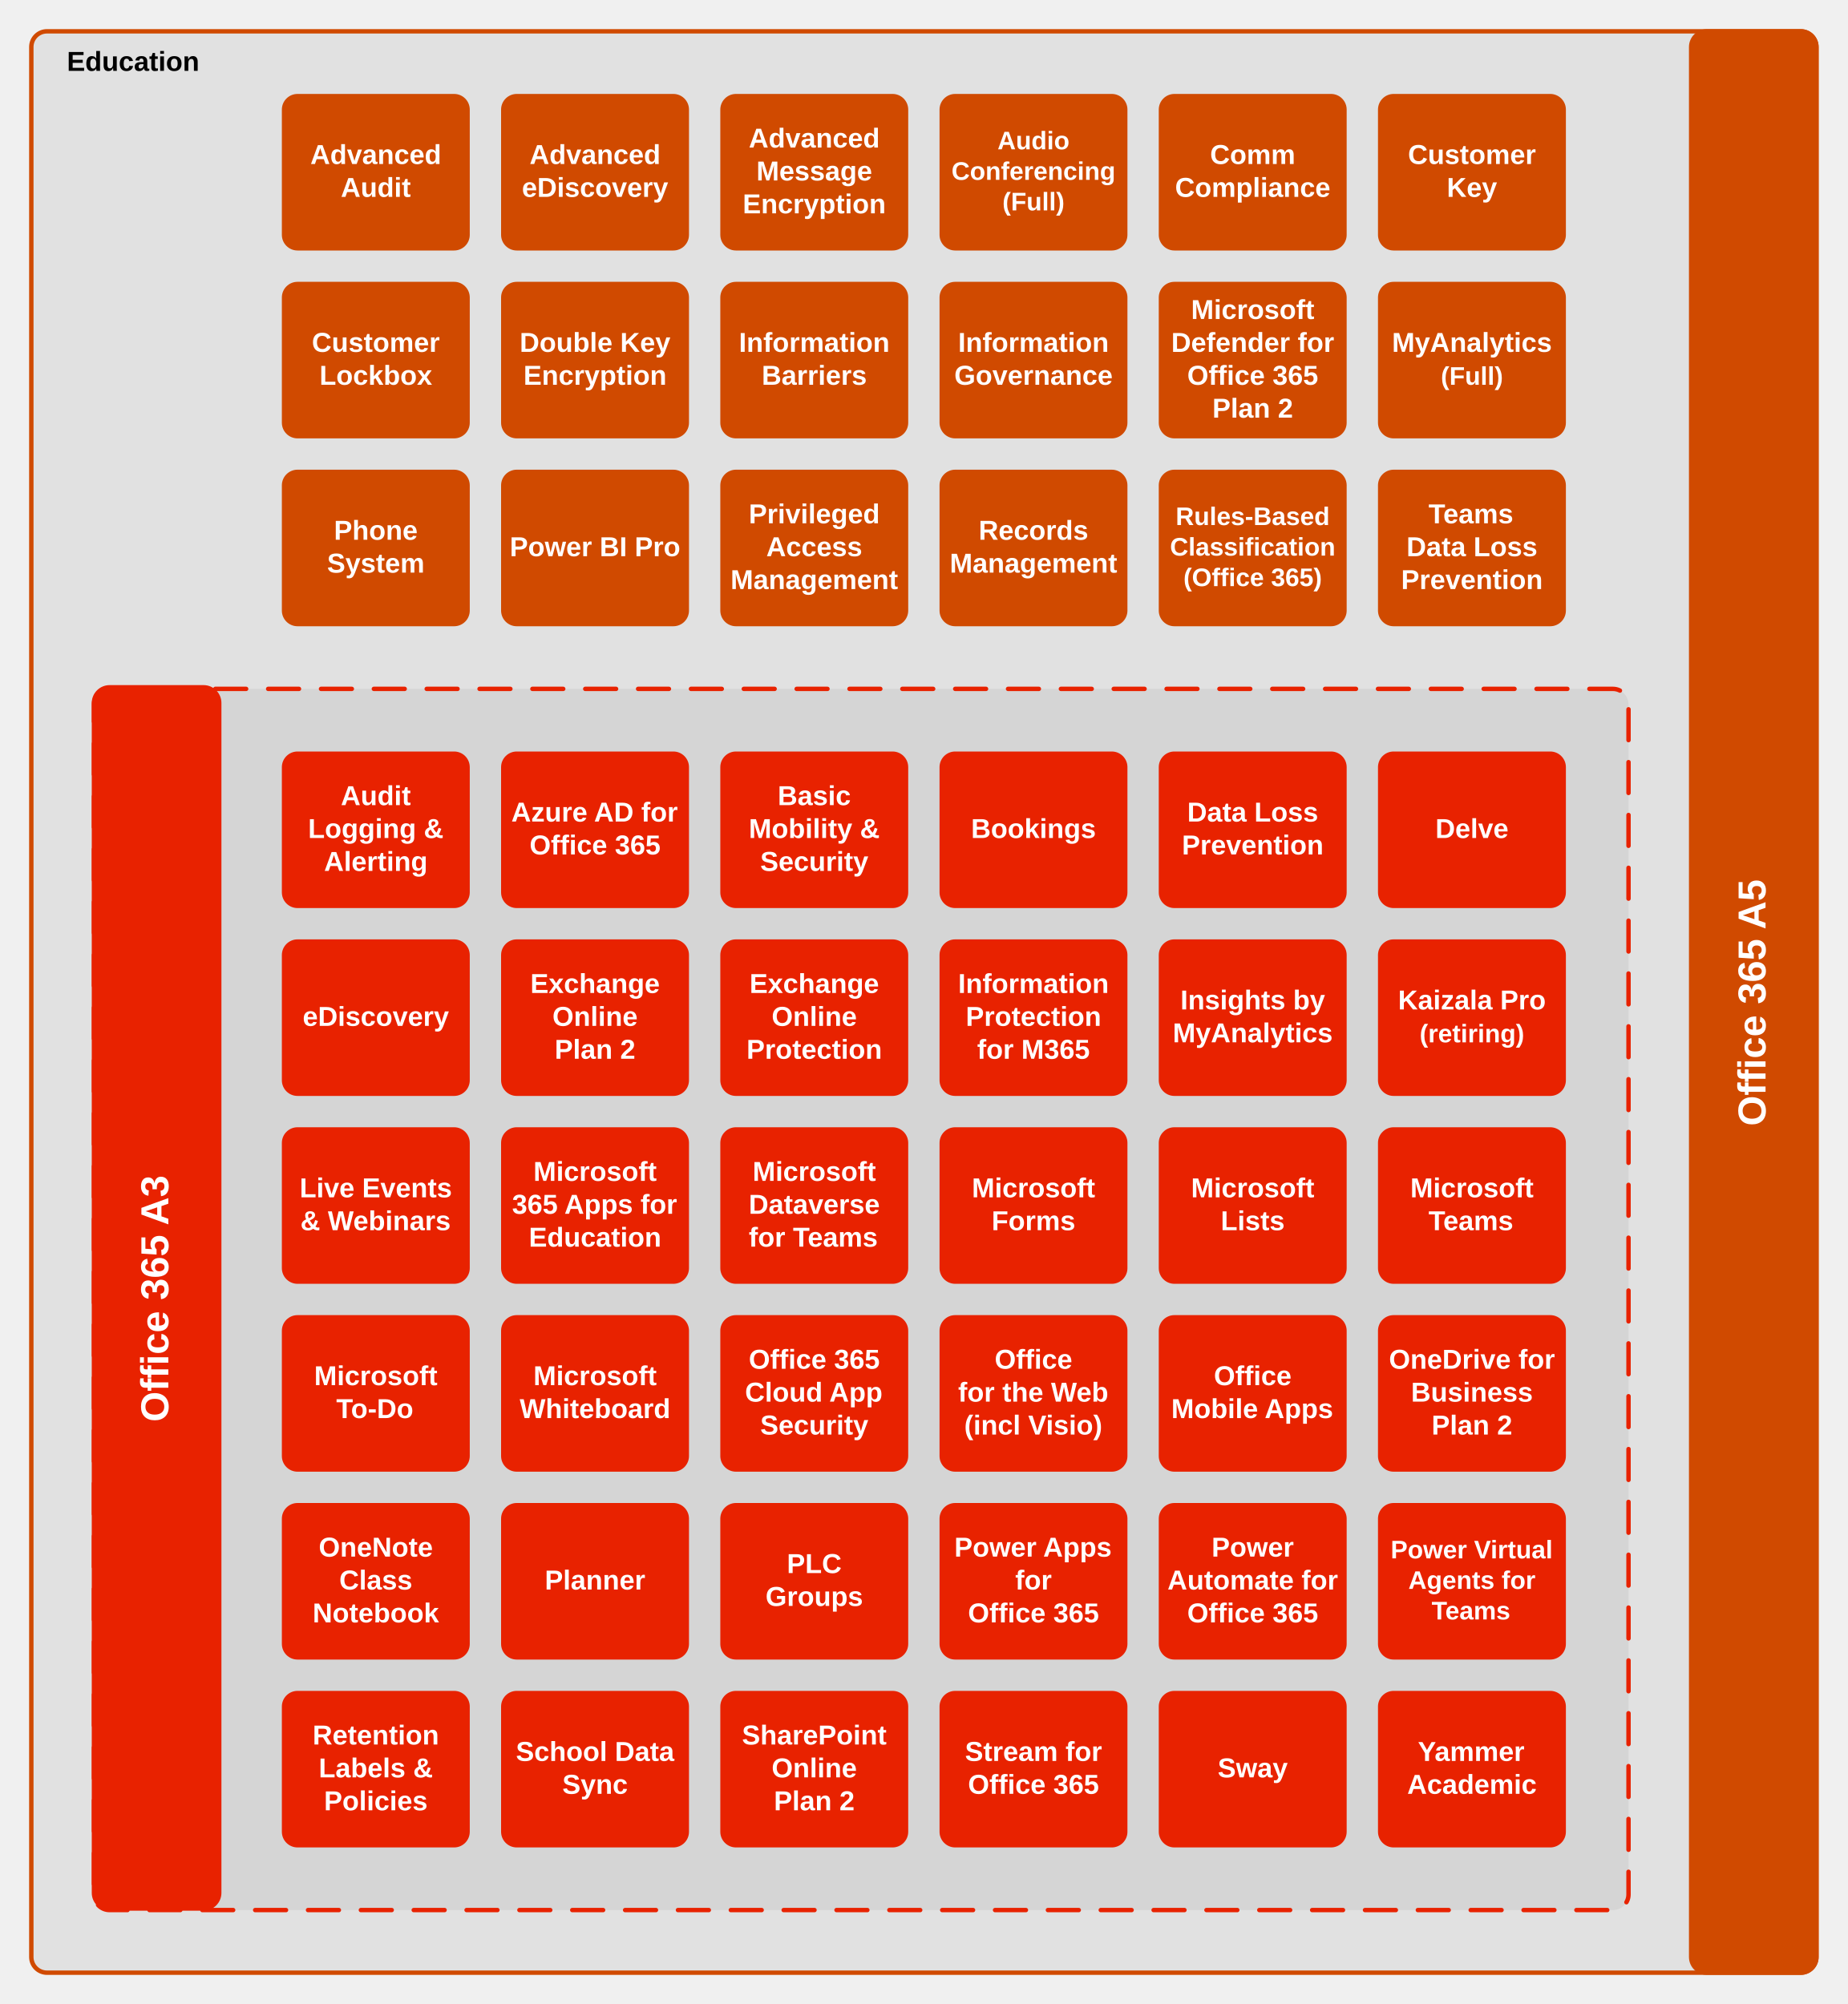
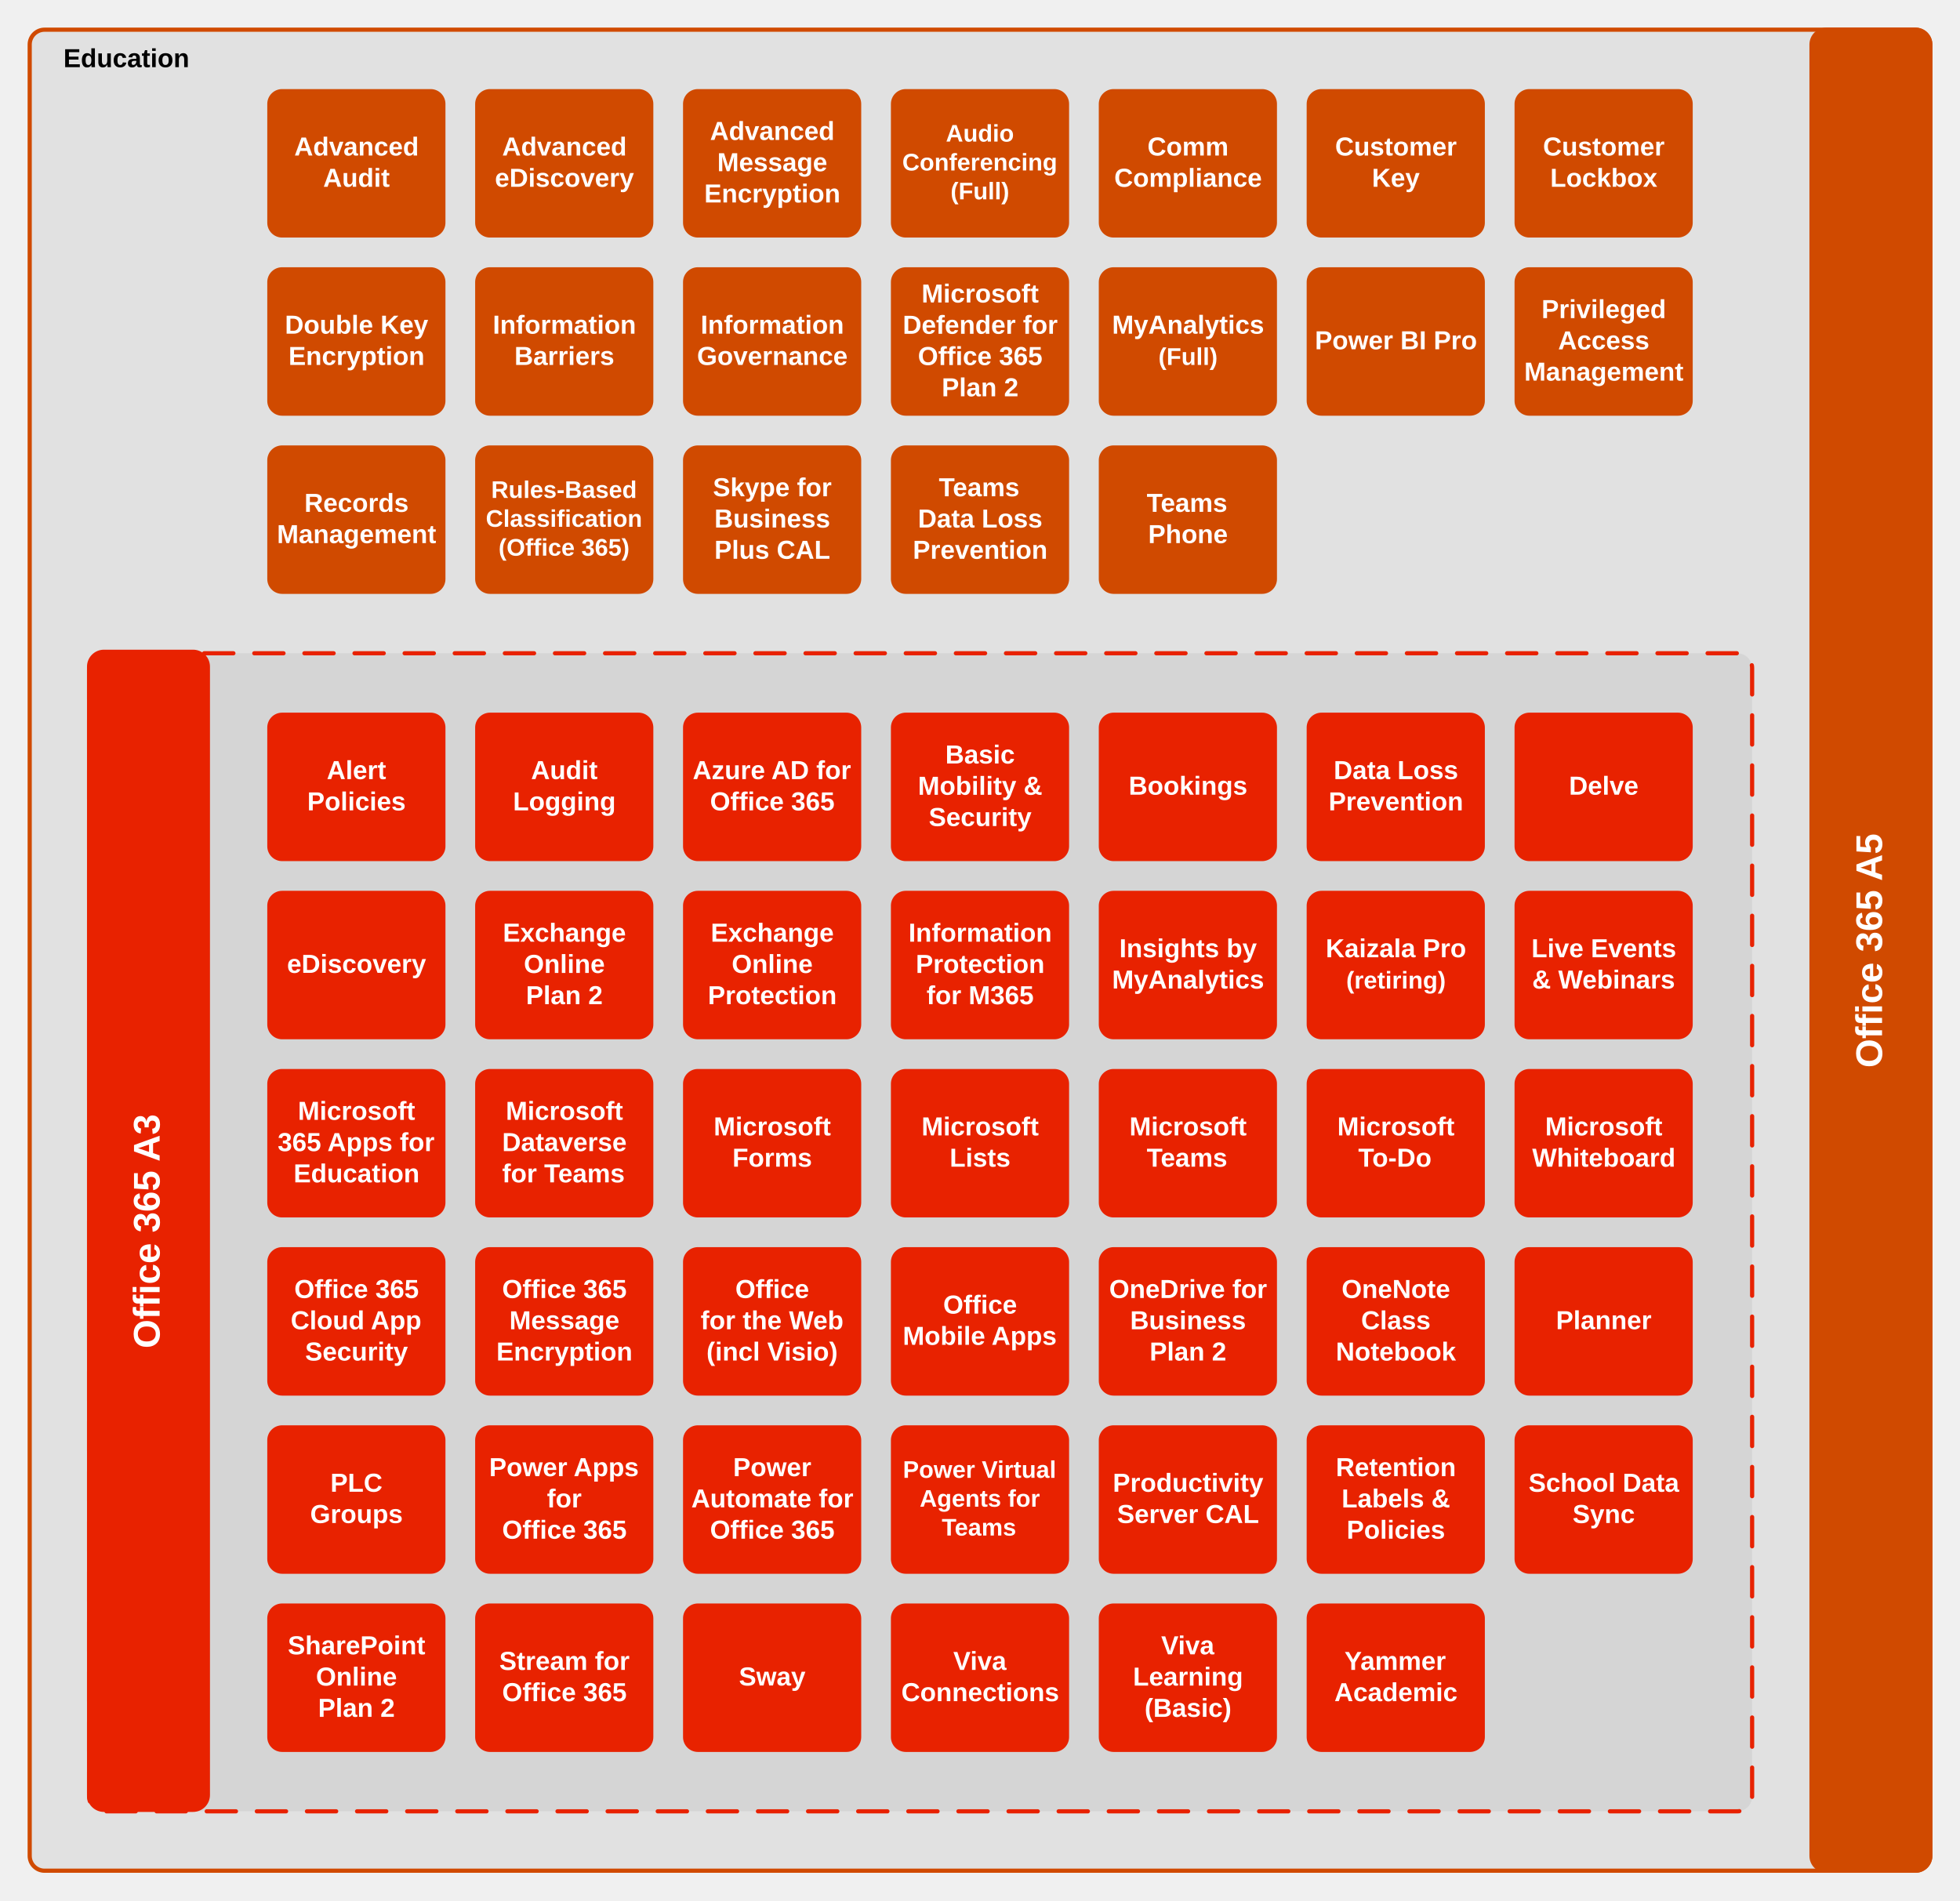
- <svg xmlns="http://www.w3.org/2000/svg" width="944" height="1024" viewBox="0 0 944 1024" class="a">
+ <svg xmlns="http://www.w3.org/2000/svg" width="1056" height="1024" viewBox="0 0 1056 1024" class="a">
  <style>
.b {fill:#a5a5a5;fill-opacity:0.2;stroke:#d04a00;stroke-linecap:round;stroke-linejoin:round;stroke-width:2.25}
.c {fill:#a5a5a5;fill-opacity:0.2;stroke:#e82200;stroke-dasharray:15.75,11.25;stroke-linecap:round;stroke-linejoin:round;stroke-width:2.25}
.d {fill:#d04a00;stroke:#d04a00;stroke-linecap:round;stroke-linejoin:round;stroke-width:2.25}
- .e {fill:#ffffff;font-family:Arial;font-size:1.667em;font-weight:bold}
+ .e {fill:#ffffff;font-family:Arial;font-size:1.67em;font-weight:bold}
.f {fill:#e82200;stroke:#e82200;stroke-linecap:round;stroke-linejoin:round;stroke-width:2.25}
.g {fill:#d04a00;stroke:none;stroke-linecap:round;stroke-linejoin:round;stroke-width:0.24}
- .h {fill:#ffffff;font-family:Arial;font-size:1.167em;font-weight:bold}
+ .h {fill:#ffffff;font-family:Arial;font-size:1.17em;font-weight:bold}
.i {font-size:1em}
- .j {fill:#ffffff;font-family:Arial;font-size:1.083em;font-weight:bold}
- .k {font-size:0.929em}
+ .j {fill:#ffffff;font-family:Arial;font-size:1.08em;font-weight:bold}
+ .k {font-size:0.93em}
.l {fill:#e82200;stroke:none;stroke-linecap:round;stroke-linejoin:round;stroke-width:2.25}
.m {fill:none;stroke:none;stroke-linecap:round;stroke-linejoin:round;stroke-width:1}
- .n {fill:#000000;font-family:Arial;font-size:1.167em;font-weight:bold}
+ .n {fill:#000000;font-family:Arial;font-size:1.17em;font-weight:bold}
.o {fill:#e82200;stroke:none;stroke-linecap:round;stroke-linejoin:round;stroke-width:1}
+ .p {fill:#d04a00;stroke:none;stroke-linecap:round;stroke-linejoin:round;stroke-width:1}
.a {fill:none;fill-rule:evenodd;font-size:12px;overflow:visible;stroke-linecap:square;stroke-miterlimit:3}
</style>
-   <rect x="16" y="16" width="912" height="992" rx="8" ry="8" class="b" />
-   <rect x="48" y="352" width="784" height="624" rx="8" ry="8" class="c" />
-   <a target="_blank" href="https://docs.microsoft.com/office365/enterprise/" transform="translate(-96,1008) rotate(-90)">
+   <rect x="16" y="16" width="1024" height="992" rx="8" ry="8" class="b" />
+   <rect x="48" y="352" width="896" height="624" rx="8" ry="8" class="c" />
+   <a target="_blank" href="https://docs.microsoft.com/office365/enterprise/" transform="translate(16,1008) rotate(-90)">
    <rect y="960" width="992" height="64" rx="8" ry="8" class="d" />
    <text x="432.64" y="998" class="e">Office 365 A5</text>
  </a>
  <a target="_blank" href="https://docs.microsoft.com/office365/enterprise/" transform="translate(-912,975.2) rotate(-90)">
    <rect y="960" width="624" height="64" rx="8" ry="8" class="f" />
    <text x="248.64" y="998" class="e">Office 365 A3</text>
  </a>
  <a target="_blank" href="https://docs.microsoft.com/MicrosoftTeams/what-is-phone-system-in-office-365">
-     <rect x="144" y="240" width="96" height="80" rx="8" ry="8" class="g" />
-     <text x="170.61" y="275.8" class="h">Phone <tspan x="167.1" dy="1.2em" class="i">System</tspan>
+     <rect x="592" y="240" width="96" height="80" rx="8" ry="8" class="g" />
+     <text x="617.82" y="275.8" class="h">Teams <tspan x="618.61" dy="1.2em" class="i">Phone</tspan>
    </text>
  </a>
  <a target="_blank" href="https://docs.microsoft.com/microsoftteams/audio-conferencing-in-office-365">
    <rect x="480" y="48" width="96" height="80" rx="8" ry="8" class="g" />
    <text x="509.59" y="76.3" class="j">Audio <tspan x="486.11" dy="1.2em" class="i">Conferencing </tspan>
      <tspan x="512.12" dy="1.2em" class="i">(Full)</tspan>
    </text>
  </a>
  <a target="_blank" href="https://docs.microsoft.com/power-bi/service-get-started">
-     <rect x="256" y="240" width="96" height="80" rx="8" ry="8" class="g" />
-     <text x="260.43" y="284.2" class="h">Power BI Pro</text>
+     <rect x="704" y="144" width="96" height="80" rx="8" ry="8" class="g" />
+     <text x="708.43" y="188.2" class="h">Power BI Pro</text>
  </a>
  <a target="_blank" href="https://support.office.com/article/36f9cdd1-e64c-421b-a7e4-4a54d16440a2">
-     <rect x="144" y="144" width="96" height="80" rx="8" ry="8" class="g" />
-     <text x="159.33" y="179.8" class="h">Customer <tspan x="163.22" dy="1.2em" class="i">Lockbox</tspan>
+     <rect x="816" y="48" width="96" height="80" rx="8" ry="8" class="g" />
+     <text x="831.33" y="83.8" class="h">Customer <tspan x="835.22" dy="1.2em" class="i">Lockbox</tspan>
    </text>
  </a>
  <a target="_blank" href="https://support.office.com/article/f2cd475a-e592-46cf-80a3-1bfb0fa17697">
    <rect x="704" y="48" width="96" height="80" rx="8" ry="8" class="g" />
    <text x="719.33" y="83.8" class="h">Customer <tspan x="739.16" dy="1.2em" class="i">Key</tspan>
    </text>
  </a>
  <a target="_blank" href="https://docs.microsoft.com/microsoft-365/compliance/manage-legal-investigations">
    <rect x="256" y="48" width="96" height="80" rx="8" ry="8" class="g" />
    <text x="270.55" y="83.8" class="h">Advanced <tspan x="266.64" dy="1.2em" class="i">eDiscovery</tspan>
    </text>
  </a>
  <a target="_blank" href="https://docs.microsoft.com/microsoft-365/compliance/privileged-access-management-solution-overview">
-     <rect x="368" y="240" width="96" height="80" rx="8" ry="8" class="g" />
-     <text x="382.54" y="267.4" class="h">Privileged <tspan x="391.48" dy="1.2em" class="i">Access </tspan>
-       <tspan x="373.21" dy="1.2em" class="i">Management</tspan>
+     <rect x="816" y="144" width="96" height="80" rx="8" ry="8" class="g" />
+     <text x="830.54" y="171.4" class="h">Privileged <tspan x="839.48" dy="1.2em" class="i">Access </tspan>
+       <tspan x="821.21" dy="1.2em" class="i">Management</tspan>
    </text>
  </a>
  <a target="_blank" href="https://docs.microsoft.com/office365/securitycompliance/data-loss-prevention-policies#policy-evaluation-in-microsoft-teams">
-     <rect x="704" y="240" width="96" height="80" rx="8" ry="8" class="g" />
-     <text x="729.82" y="267.4" class="h">Teams<tspan x="718.55" dy="1.2em" class="i">Data Loss </tspan>
-       <tspan x="715.82" dy="1.2em" class="i">Prevention</tspan>
+     <rect x="480" y="240" width="96" height="80" rx="8" ry="8" class="g" />
+     <text x="505.82" y="267.4" class="h">Teams<tspan x="494.55" dy="1.2em" class="i">Data Loss </tspan>
+       <tspan x="491.82" dy="1.2em" class="i">Prevention</tspan>
    </text>
  </a>
  <a target="_blank" href="https://docs.microsoft.com/microsoft-365/compliance/ome-advanced-message-encryption">
    <rect x="368" y="48" width="96" height="80" rx="8" ry="8" class="g" />
    <text x="382.55" y="75.4" class="h">Advanced <tspan x="386.43" dy="1.2em" class="i">Message </tspan>
      <tspan x="379.44" dy="1.2em" class="i">Encryption</tspan>
    </text>
  </a>
  <a target="_blank" href="https://docs.microsoft.com/microsoft-365/compliance/information-barriers">
-     <rect x="368" y="144" width="96" height="80" rx="8" ry="8" class="g" />
-     <text x="377.5" y="179.8" class="h">Information <tspan x="389.15" dy="1.2em" class="i">Barriers</tspan>
+     <rect x="256" y="144" width="96" height="80" rx="8" ry="8" class="g" />
+     <text x="265.5" y="179.8" class="h">Information <tspan x="277.15" dy="1.2em" class="i">Barriers</tspan>
    </text>
  </a>
  <a target="_blank" href="https://docs.microsoft.com/office365/servicedescriptions/mya-service-description">
-     <rect x="704" y="144" width="96" height="80" rx="8" ry="8" class="g" />
-     <text x="711.15" y="179.8" class="h">MyAnalytics <tspan x="736.12" dy="1.292em" class="k">(Full)</tspan>
+     <rect x="592" y="144" width="96" height="80" rx="8" ry="8" class="g" />
+     <text x="599.15" y="179.8" class="h">MyAnalytics <tspan x="624.12" dy="1.29em" class="k">(Full)</tspan>
    </text>
  </a>
  <a target="_blank" href="https://docs.microsoft.com/microsoft-365/compliance/communication-compliance">
    <rect x="592" y="48" width="96" height="80" rx="8" ry="8" class="g" />
    <text x="618.22" y="83.8" class="h">Comm <tspan x="600.32" dy="1.2em" class="i">Compliance</tspan>
    </text>
  </a>
  <a target="_blank" href="https://docs.microsoft.com/microsoft-365/compliance/manage-information-governance">
-     <rect x="480" y="144" width="96" height="80" rx="8" ry="8" class="g" />
-     <text x="489.5" y="179.8" class="h">Information <tspan x="487.54" dy="1.2em" class="i">Governance</tspan>
+     <rect x="368" y="144" width="96" height="80" rx="8" ry="8" class="g" />
+     <text x="377.5" y="179.8" class="h">Information <tspan x="375.54" dy="1.2em" class="i">Governance</tspan>
    </text>
  </a>
  <a target="_blank" href="https://docs.microsoft.com/microsoft-365/compliance/records-management">
-     <rect x="480" y="240" width="96" height="80" rx="8" ry="8" class="g" />
-     <text x="499.99" y="275.8" class="h">Records <tspan x="485.21" dy="1.2em" class="i">Management</tspan>
+     <rect x="144" y="240" width="96" height="80" rx="8" ry="8" class="g" />
+     <text x="163.99" y="275.8" class="h">Records <tspan x="149.21" dy="1.2em" class="i">Management</tspan>
    </text>
  </a>
  <a target="_blank" href="https://docs.microsoft.com/microsoft-365/compliance/advanced-audit">
    <rect x="144" y="48" width="96" height="80" rx="8" ry="8" class="g" />
    <text x="158.55" y="83.8" class="h">Advanced <tspan x="174.12" dy="1.2em" class="i">Audit</tspan>
    </text>
  </a>
  <a target="_blank" href="https://docs.microsoft.com/microsoft-365/compliance/double-key-encryption">
-     <rect x="256" y="144" width="96" height="80" rx="8" ry="8" class="g" />
-     <text x="265.49" y="179.8" class="h">Double Key <tspan x="267.44" dy="1.2em" class="i">Encryption</tspan>
+     <rect x="144" y="144" width="96" height="80" rx="8" ry="8" class="g" />
+     <text x="153.49" y="179.8" class="h">Double Key <tspan x="155.44" dy="1.2em" class="i">Encryption</tspan>
    </text>
  </a>
  <a target="_blank" href="https://docs.microsoft.com/office365/servicedescriptions/office-365-advanced-threat-protection-service-description#feature-availability-across-advanced-threat-protection-atp-plans">
-     <rect x="592" y="144" width="96" height="80" rx="8" ry="8" class="g" />
-     <text x="608.5" y="163" class="h">Microsoft <tspan x="598.38" dy="1.2em" class="i">Defender for </tspan>
-       <tspan x="606.54" dy="1.2em" class="i">Office 365 </tspan>
-       <tspan x="619.38" dy="1.2em" class="i">Plan 2</tspan>
+     <rect x="480" y="144" width="96" height="80" rx="8" ry="8" class="g" />
+     <text x="496.5" y="163" class="h">Microsoft <tspan x="486.38" dy="1.2em" class="i">Defender for </tspan>
+       <tspan x="494.54" dy="1.2em" class="i">Office 365 </tspan>
+       <tspan x="507.38" dy="1.2em" class="i">Plan 2</tspan>
    </text>
  </a>
  <a target="_blank" href="https://docs.microsoft.com/office365/servicedescriptions/exchange-online-service-description/exchange-online-service-description#feature-availability-across-exchange-online-standalone-plans">
    <rect x="256" y="480" width="96" height="80" rx="8" ry="8" class="l" />
    <text x="270.93" y="507.4" class="h">Exchange <tspan x="282.22" dy="1.2em" class="i">Online </tspan>
      <tspan x="283.38" dy="1.2em" class="i">Plan 2</tspan>
    </text>
  </a>
  <a target="_blank" href="https://docs.microsoft.com/cloud-app-security/editions-cloud-app-security-o365">
-     <rect x="368" y="672" width="96" height="80" rx="8" ry="8" class="l" />
-     <text x="382.54" y="699.4" class="h">Office 365 <tspan x="380.62" dy="1.2em" class="i">Cloud App </tspan>
-       <tspan x="388.38" dy="1.2em" class="i">Security</tspan>
+     <rect x="144" y="672" width="96" height="80" rx="8" ry="8" class="l" />
+     <text x="158.54" y="699.4" class="h">Office 365 <tspan x="156.62" dy="1.2em" class="i">Cloud App </tspan>
+       <tspan x="164.38" dy="1.2em" class="i">Security</tspan>
    </text>
  </a>
  <a target="_blank" href="https://docs.microsoft.com/microsoft-365/bookings/bookings-overview">
-     <rect x="480" y="384" width="96" height="80" rx="8" ry="8" class="l" />
-     <text x="496.11" y="428.2" class="h">Bookings</text>
+     <rect x="592" y="384" width="96" height="80" rx="8" ry="8" class="l" />
+     <text x="608.11" y="428.2" class="h">Bookings</text>
  </a>
  <a target="_blank" href="https://docs.microsoft.com/microsoftteams/teams-live-events/what-are-teams-live-events">
+     <rect x="816" y="480" width="96" height="80" rx="8" ry="8" class="l" />
+     <text x="825.09" y="515.8" class="h">Live Events <tspan x="825.49" dy="1.2em" class="i">&amp; Webinars</tspan>
+     </text>
+   </a>
+   <a target="_blank" href="https://www.microsoft.com/microsoft-365/business/microsoft-365-apps-for-enterprise-product">
    <rect x="144" y="576" width="96" height="80" rx="8" ry="8" class="l" />
-     <text x="153.09" y="611.8" class="h">Live Events <tspan x="153.49" dy="1.2em" class="i">&amp; Webinars</tspan>
-     </text>
-   </a>
-   <a target="_blank" href="https://www.microsoft.com/microsoft-365/business/microsoft-365-apps-for-enterprise-product">
+     <text x="160.5" y="603.4" class="h">Microsoft <tspan x="149.6" dy="1.2em" class="i">365 Apps for </tspan>
+       <tspan x="158.17" dy="1.2em" class="i">Education</tspan>
+     </text>
+   </a>
+   <a target="_blank" href="https://docs.microsoft.com/powerapps/teams/overview-data-platform">
    <rect x="256" y="576" width="96" height="80" rx="8" ry="8" class="l" />
-     <text x="272.5" y="603.4" class="h">Microsoft <tspan x="261.6" dy="1.2em" class="i">365 Apps for </tspan>
-       <tspan x="270.17" dy="1.2em" class="i">Education</tspan>
-     </text>
-   </a>
-   <a target="_blank" href="https://docs.microsoft.com/powerapps/teams/overview-data-platform">
-     <rect x="368" y="576" width="96" height="80" rx="8" ry="8" class="l" />
-     <text x="384.5" y="603.4" class="h">Microsoft <tspan x="382.53" dy="1.2em" class="i">Dataverse </tspan>
-       <tspan x="382.55" dy="1.2em" class="i">for Teams</tspan>
+     <text x="272.5" y="603.4" class="h">Microsoft <tspan x="270.53" dy="1.2em" class="i">Dataverse </tspan>
+       <tspan x="270.55" dy="1.2em" class="i">for Teams</tspan>
    </text>
  </a>
  <a target="_blank" href="https://docs.microsoft.com/sharepoint/introduction">
-     <rect x="368" y="864" width="96" height="80" rx="8" ry="8" class="l" />
-     <text x="379.05" y="891.4" class="h">SharePoint <tspan x="394.22" dy="1.2em" class="i">Online </tspan>
-       <tspan x="395.38" dy="1.2em" class="i">Plan 2</tspan>
+     <rect x="144" y="864" width="96" height="80" rx="8" ry="8" class="l" />
+     <text x="155.05" y="891.4" class="h">SharePoint <tspan x="170.22" dy="1.2em" class="i">Online </tspan>
+       <tspan x="171.38" dy="1.2em" class="i">Plan 2</tspan>
    </text>
  </a>
  <a target="_blank" href="https://products.office.com/yammer/yammer-overview">
    <rect x="704" y="864" width="96" height="80" rx="8" ry="8" class="l" />
    <text x="724.37" y="899.8" class="h">Yammer <tspan x="718.93" dy="1.2em" class="i">Academic</tspan>
    </text>
  </a>
  <a target="_blank" href="https://support.office.com/sway">
-     <rect x="592" y="864" width="96" height="80" rx="8" ry="8" class="l" />
-     <text x="622.1" y="908.2" class="h">Sway</text>
-   </a>
-   <a target="_blank" href="https://www.microsoft.com/microsoft-365/exchange/exchange-email-security-spam-protection">
+     <rect x="368" y="864" width="96" height="80" rx="8" ry="8" class="l" />
+     <text x="398.1" y="908.2" class="h">Sway</text>
+   </a>
+   <a target="_blank" href="https://docs.microsoft.com/office365/servicedescriptions/exchange-online-protection-service-description/exchange-online-protection-service-description">
    <rect x="368" y="480" width="96" height="80" rx="8" ry="8" class="l" />
    <text x="382.93" y="507.4" class="h">Exchange <tspan x="394.22" dy="1.2em" class="i">Online </tspan>
      <tspan x="381.39" dy="1.2em" class="i">Protection</tspan>
    </text>
  </a>
  <a target="_blank" href="https://products.office.com/microsoft-teams/">
+     <rect x="592" y="576" width="96" height="80" rx="8" ry="8" class="l" />
+     <text x="608.5" y="611.8" class="h">Microsoft <tspan x="617.82" dy="1.2em" class="i">Teams</tspan>
+     </text>
+   </a>
+   <a target="_blank" href="https://docs.microsoft.com/office365/servicedescriptions/onedrive-for-business-service-description">
+     <rect x="592" y="672" width="96" height="80" rx="8" ry="8" class="l" />
+     <text x="597.6" y="699.4" class="h">OneDrive for <tspan x="608.88" dy="1.2em" class="i">Business </tspan>
+       <tspan x="619.38" dy="1.2em" class="i">Plan 2</tspan>
+     </text>
+   </a>
+   <a target="_blank" href="https://products.office.com/business/task-management-software">
+     <rect x="816" y="672" width="96" height="80" rx="8" ry="8" class="l" />
+     <text x="838.32" y="716.2" class="h">Planner</text>
+   </a>
+   <a target="_blank" href="https://docs.microsoft.com/stream/">
+     <rect x="256" y="864" width="96" height="80" rx="8" ry="8" class="l" />
+     <text x="268.99" y="899.8" class="h">Stream for <tspan x="270.54" dy="1.2em" class="i">Office 365</tspan>
+     </text>
+   </a>
+   <a target="_blank" href="https://powerapps.microsoft.com/">
+     <rect x="256" y="768" width="96" height="80" rx="8" ry="8" class="l" />
+     <text x="263.55" y="795.4" class="h">Power Apps<tspan x="294.67" dy="1.2em" class="i">for </tspan>
+       <tspan x="270.54" dy="1.2em" class="i">Office 365</tspan>
+     </text>
+   </a>
+   <a target="_blank" href="https://support.microsoft.com/office/1315665a-c6af-4409-a28d-49f8916878ca">
+     <rect x="816" y="384" width="96" height="80" rx="8" ry="8" class="l" />
+     <text x="845.32" y="428.2" class="h">Delve</text>
+   </a>
+   <a target="_blank" href="https://docs.microsoft.com/office365/securitycompliance/data-loss-prevention-policies">
+     <rect x="704" y="384" width="96" height="80" rx="8" ry="8" class="l" />
+     <text x="718.55" y="419.8" class="h">Data Loss <tspan x="715.82" dy="1.2em" class="i">Prevention</tspan>
+     </text>
+   </a>
+   <a target="_blank" href="https://sds.microsoft.com/">
+     <rect x="816" y="768" width="96" height="80" rx="8" ry="8" class="l" />
+     <text x="823.55" y="803.8" class="h">School Data <tspan x="847.27" dy="1.2em" class="i">Sync</tspan>
+     </text>
+   </a>
+   <a target="_blank" href="https://support.office.com/forms">
+     <rect x="368" y="576" width="96" height="80" rx="8" ry="8" class="l" />
+     <text x="384.5" y="611.8" class="h">Microsoft <tspan x="394.61" dy="1.2em" class="i">Forms</tspan>
+     </text>
+   </a>
+   <a target="_blank" href="https://www.onenote.com/classnotebook">
+     <rect x="704" y="672" width="96" height="80" rx="8" ry="8" class="l" />
+     <text x="722.83" y="699.4" class="h">OneNote <tspan x="733.32" dy="1.2em" class="i">Class </tspan>
+       <tspan x="719.72" dy="1.2em" class="i">Notebook</tspan>
+     </text>
+   </a>
+   <a target="_blank" href="https://www.microsoft.com/en-us/microsoft-365/blog/2016/06/20/professional-learning-community-groups-in-office-365-education/">
+     <rect x="144" y="768" width="96" height="80" rx="8" ry="8" class="l" />
+     <text x="178" y="803.8" class="h">PLC <tspan x="167.11" dy="1.2em" class="i">Groups</tspan>
+     </text>
+   </a>
+   <a target="_blank" href="https://powerautomate.microsoft.com/">
+     <rect x="368" y="768" width="96" height="80" rx="8" ry="8" class="l" />
+     <text x="394.99" y="795.4" class="h">Power <tspan x="372.45" dy="1.2em" class="i">Automate for</tspan>
+       <tspan x="382.54" dy="1.2em" class="i">Office 365</tspan>
+     </text>
+   </a>
+   <a target="_blank" href="https://support.microsoft.com/office/d236aef8-fcdf-4b5e-b5d7-7f157461e920">
+     <rect x="816" y="576" width="96" height="80" rx="8" ry="8" class="l" />
+     <text x="832.5" y="611.8" class="h">Microsoft <tspan x="825.5" dy="1.2em" class="i">Whiteboard</tspan>
+     </text>
+   </a>
+   <a target="_blank" href="https://www.microsoft.com/microsoft-365/microsoft-to-do-list-app">
    <rect x="704" y="576" width="96" height="80" rx="8" ry="8" class="l" />
-     <text x="720.5" y="611.8" class="h">Microsoft <tspan x="729.82" dy="1.2em" class="i">Teams</tspan>
-     </text>
-   </a>
-   <a target="_blank" href="https://docs.microsoft.com/office365/servicedescriptions/onedrive-for-business-service-description">
-     <rect x="704" y="672" width="96" height="80" rx="8" ry="8" class="l" />
-     <text x="709.6" y="699.4" class="h">OneDrive for <tspan x="720.88" dy="1.2em" class="i">Business </tspan>
-       <tspan x="731.38" dy="1.2em" class="i">Plan 2</tspan>
-     </text>
-   </a>
-   <a target="_blank" href="https://products.office.com/business/task-management-software">
-     <rect x="256" y="768" width="96" height="80" rx="8" ry="8" class="l" />
-     <text x="278.32" y="812.2" class="h">Planner</text>
-   </a>
-   <a target="_blank" href="https://docs.microsoft.com/stream/">
-     <rect x="480" y="864" width="96" height="80" rx="8" ry="8" class="l" />
-     <text x="492.99" y="899.8" class="h">Stream for <tspan x="494.54" dy="1.2em" class="i">Office 365</tspan>
-     </text>
-   </a>
-   <a target="_blank" href="https://powerapps.microsoft.com/">
-     <rect x="480" y="768" width="96" height="80" rx="8" ry="8" class="l" />
-     <text x="487.55" y="795.4" class="h">Power Apps<tspan x="518.67" dy="1.2em" class="i">for </tspan>
-       <tspan x="494.54" dy="1.2em" class="i">Office 365</tspan>
-     </text>
-   </a>
-   <a target="_blank" href="https://support.microsoft.com/office/1315665a-c6af-4409-a28d-49f8916878ca">
-     <rect x="704" y="384" width="96" height="80" rx="8" ry="8" class="l" />
-     <text x="733.32" y="428.2" class="h">Delve</text>
-   </a>
-   <a target="_blank" href="https://docs.microsoft.com/office365/securitycompliance/data-loss-prevention-policies">
-     <rect x="592" y="384" width="96" height="80" rx="8" ry="8" class="l" />
-     <text x="606.55" y="419.8" class="h">Data Loss <tspan x="603.82" dy="1.2em" class="i">Prevention</tspan>
-     </text>
-   </a>
-   <a target="_blank" href="https://sds.microsoft.com/">
-     <rect x="256" y="864" width="96" height="80" rx="8" ry="8" class="l" />
-     <text x="263.55" y="899.8" class="h">School Data <tspan x="287.27" dy="1.2em" class="i">Sync</tspan>
-     </text>
-   </a>
-   <a target="_blank" href="https://support.office.com/forms">
-     <rect x="480" y="576" width="96" height="80" rx="8" ry="8" class="l" />
-     <text x="496.5" y="611.8" class="h">Microsoft <tspan x="506.61" dy="1.2em" class="i">Forms</tspan>
-     </text>
-   </a>
-   <a target="_blank" href="https://www.onenote.com/classnotebook">
-     <rect x="144" y="768" width="96" height="80" rx="8" ry="8" class="l" />
-     <text x="162.83" y="795.4" class="h">OneNote <tspan x="173.32" dy="1.2em" class="i">Class </tspan>
-       <tspan x="159.72" dy="1.2em" class="i">Notebook</tspan>
-     </text>
-   </a>
-   <a target="_blank" href="https://www.microsoft.com/en-us/microsoft-365/blog/2016/06/20/professional-learning-community-groups-in-office-365-education/">
-     <rect x="368" y="768" width="96" height="80" rx="8" ry="8" class="l" />
-     <text x="402" y="803.8" class="h">PLC <tspan x="391.11" dy="1.2em" class="i">Groups</tspan>
-     </text>
-   </a>
-   <a target="_blank" href="https://powerautomate.microsoft.com/">
-     <rect x="592" y="768" width="96" height="80" rx="8" ry="8" class="l" />
-     <text x="618.99" y="795.4" class="h">Power <tspan x="596.45" dy="1.2em" class="i">Automate for</tspan>
-       <tspan x="606.54" dy="1.2em" class="i">Office 365</tspan>
-     </text>
-   </a>
-   <a target="_blank" href="https://docs.microsoft.com/office365/securitycompliance/search-the-audit-log-in-security-and-compliance">
-     <rect x="144" y="384" width="96" height="80" rx="8" ry="8" class="l" />
-     <text x="174.12" y="411.4" class="h">Audit <tspan x="157.4" dy="1.2em" class="i">Logging &amp; </tspan>
-       <tspan x="165.56" dy="1.2em" class="i">Alerting</tspan>
-     </text>
-   </a>
-   <a target="_blank" href="https://support.microsoft.com/office/d236aef8-fcdf-4b5e-b5d7-7f157461e920">
-     <rect x="256" y="672" width="96" height="80" rx="8" ry="8" class="l" />
-     <text x="272.5" y="707.8" class="h">Microsoft <tspan x="265.5" dy="1.2em" class="i">Whiteboard</tspan>
-     </text>
-   </a>
-   <a target="_blank" href="https://www.microsoft.com/microsoft-365/microsoft-to-do-list-app">
-     <rect x="144" y="672" width="96" height="80" rx="8" ry="8" class="l" />
-     <text x="160.5" y="707.8" class="h">Microsoft <tspan x="171.79" dy="1.2em" class="i">To</tspan>-Do</text>
+     <text x="720.5" y="611.8" class="h">Microsoft <tspan x="731.79" dy="1.2em" class="i">To</tspan>-Do</text>
  </a>
  <a target="_blank" href="https://products.office.com/mobile/office">
-     <rect x="592" y="672" width="96" height="80" rx="8" ry="8" class="l" />
-     <text x="620.16" y="707.8" class="h">Office <tspan x="598.39" dy="1.2em" class="i">Mobile Apps</tspan>
+     <rect x="480" y="672" width="96" height="80" rx="8" ry="8" class="l" />
+     <text x="508.16" y="707.8" class="h">Office <tspan x="486.39" dy="1.2em" class="i">Mobile Apps</tspan>
    </text>
  </a>
  <a target="_blank" href="https://docs.microsoft.com/office365/servicedescriptions/office-online-service-description/office-online-service-description">
-     <rect x="480" y="672" width="96" height="80" rx="8" ry="8" class="l" />
-     <text x="508.16" y="699.4" class="h">Office<tspan x="489.5" dy="1.2em" class="i">for the Web</tspan>
-       <tspan x="492.61" dy="1.2em" class="i">(incl Visio)</tspan>
+     <rect x="368" y="672" width="96" height="80" rx="8" ry="8" class="l" />
+     <text x="396.16" y="699.4" class="h">Office<tspan x="377.5" dy="1.2em" class="i">for the Web</tspan>
+       <tspan x="380.61" dy="1.2em" class="i">(incl Visio)</tspan>
    </text>
  </a>
  <a target="_blank" href="https://docs.microsoft.com/microsoft-365/compliance/retention">
-     <rect x="144" y="864" width="96" height="80" rx="8" ry="8" class="l" />
-     <text x="159.72" y="891.4" class="h">Retention <tspan x="162.82" dy="1.2em" class="i">Labels &amp; </tspan>
-       <tspan x="165.54" dy="1.2em" class="i">Policies</tspan>
+     <rect x="704" y="768" width="96" height="80" rx="8" ry="8" class="l" />
+     <text x="719.72" y="795.4" class="h">Retention <tspan x="722.82" dy="1.2em" class="i">Labels &amp; </tspan>
+       <tspan x="725.54" dy="1.2em" class="i">Policies</tspan>
    </text>
  </a>
  <a target="_blank" href="https://docs.microsoft.com/office365/securitycompliance/ediscovery-cases">
    <rect x="144" y="480" width="96" height="80" rx="8" ry="8" class="l" />
    <text x="154.64" y="524.2" class="h">eDiscovery</text>
  </a>
  <a target="_blank" href="https://www.microsoft.com/microsoft-365/microsoft-lists">
-     <rect x="592" y="576" width="96" height="80" rx="8" ry="8" class="l" />
-     <text x="608.5" y="611.8" class="h">Microsoft <tspan x="623.66" dy="1.2em" class="i">Lists</tspan>
+     <rect x="480" y="576" width="96" height="80" rx="8" ry="8" class="l" />
+     <text x="496.5" y="611.8" class="h">Microsoft <tspan x="511.66" dy="1.2em" class="i">Lists</tspan>
    </text>
  </a>
  <a target="_blank" href="https://docs.microsoft.com/power-virtual-agents/teams/fundamentals-what-is-power-virtual-agents-teams">
-     <rect x="704" y="768" width="96" height="80" rx="8" ry="8" class="l" />
-     <text x="710.46" y="796.3" class="j">Power Virtual <tspan x="719.5" dy="1.2em" class="i">Agents for </tspan>
-       <tspan x="731.4" dy="1.2em" class="i">Teams</tspan>
+     <rect x="480" y="768" width="96" height="80" rx="8" ry="8" class="l" />
+     <text x="486.46" y="796.3" class="j">Power Virtual <tspan x="495.5" dy="1.2em" class="i">Agents for </tspan>
+       <tspan x="507.4" dy="1.2em" class="i">Teams</tspan>
    </text>
  </a>
  <a target="_blank" href="https://products.office.com/en/business/microsoft-kaizala">
    <rect x="704" y="480" width="96" height="80" rx="8" ry="8" class="l" />
-     <text x="714.26" y="515.8" class="h">Kaizala Pro <tspan x="725.28" dy="1.292em" class="k">(retiring)</tspan>
+     <text x="714.26" y="515.8" class="h">Kaizala Pro <tspan x="725.28" dy="1.29em" class="k">(retiring)</tspan>
    </text>
  </a>
  <a target="_blank" href="https://docs.microsoft.com/microsoft-365/compliance/apply-sensitivity-label-automatically">
-     <rect x="592" y="240" width="96" height="80" rx="8" ry="8" class="g" />
-     <text x="600.63" y="268.3" class="j">Rules-Based <tspan x="597.74" dy="1.2em" class="i">Classification</tspan>
-       <tspan x="604.6" dy="1.2em" class="i">(Office 365)</tspan>
+     <rect x="256" y="240" width="96" height="80" rx="8" ry="8" class="g" />
+     <text x="264.63" y="268.3" class="j">Rules-Based <tspan x="261.74" dy="1.2em" class="i">Classification</tspan>
+       <tspan x="268.6" dy="1.2em" class="i">(Office 365)</tspan>
    </text>
  </a>
  <g>
-     <rect x="16" y="16" width="848" height="32" rx="8" ry="8" class="m" />
+     <rect x="16" y="16" width="960" height="32" rx="8" ry="8" class="m" />
    <text x="34.17" y="36.2" class="n">Education</text>
  </g>
  <a target="_blank" href="https://docs.microsoft.com/microsoft-365/admin/basic-mobility-security/capabilities">
+     <rect x="480" y="384" width="96" height="80" rx="8" ry="8" class="l" />
+     <text x="509.32" y="411.4" class="h">Basic <tspan x="494.56" dy="1.2em" class="i">Mobility &amp; </tspan>
+       <tspan x="500.38" dy="1.2em" class="i">Security</tspan>
+     </text>
+   </a>
+   <a target="_blank" href="https://azure.microsoft.com/pricing/details/active-directory/">
    <rect x="368" y="384" width="96" height="80" rx="8" ry="8" class="l" />
-     <text x="397.32" y="411.4" class="h">Basic <tspan x="382.56" dy="1.2em" class="i">Mobility &amp; </tspan>
-       <tspan x="388.38" dy="1.2em" class="i">Security</tspan>
-     </text>
-   </a>
-   <a target="_blank" href="https://azure.microsoft.com/pricing/details/active-directory/">
-     <rect x="256" y="384" width="96" height="80" rx="8" ry="8" class="l" />
-     <text x="261.22" y="419.8" class="h">Azure AD for <tspan x="270.54" dy="1.2em" class="i">Office 365</tspan>
-     </text>
-   </a>
-   <a target="_blank" href="https://products.office.com/business/myanalytics-personal-analytics">
+     <text x="373.22" y="419.8" class="h">Azure AD for <tspan x="382.54" dy="1.2em" class="i">Office 365</tspan>
+     </text>
+   </a>
+   <a target="_blank" href="https://docs.microsoft.com/viva/insights/personal/overview/plans-environments">
    <rect x="592" y="480" width="96" height="80" rx="8" ry="8" class="o" />
    <text x="603.05" y="515.8" class="h">Insights by <tspan x="599.15" dy="1.2em" class="i">MyAnalytics</tspan>
    </text>
  </a>
  <a target="_blank" href="https://docs.microsoft.com/microsoft-365/compliance/sensitivity-labels">
    <rect x="480" y="480" width="96" height="80" rx="8" ry="8" class="o" />
    <text x="489.5" y="507.4" class="h">Information <tspan x="493.39" dy="1.2em" class="i">Protection</tspan>
      <tspan x="499.21" dy="1.2em" class="i">for M365</tspan>
    </text>
  </a>
+   <a target="_blank" href="https://docs.microsoft.com/microsoft-365/compliance/ome">
+     <rect x="256" y="672" width="96" height="80" rx="8" ry="8" class="l" />
+     <text x="270.54" y="699.4" class="h">Office 365 <tspan x="274.43" dy="1.2em" class="i">Message </tspan>
+       <tspan x="267.44" dy="1.2em" class="i">Encryption</tspan>
+     </text>
+   </a>
+   <a target="_blank" href="https://www.microsoft.com/microsoft-viva/connections">
+     <rect x="480" y="864" width="96" height="80" rx="8" ry="8" class="l" />
+     <text x="513.6" y="899.8" class="h">Viva <tspan x="485.61" dy="1.2em" class="i">Connections</tspan>
+     </text>
+   </a>
+   <a target="_blank" href="https://www.microsoft.com/microsoft-viva/learning">
+     <rect x="592" y="864" width="96" height="80" rx="8" ry="8" class="l" />
+     <text x="625.6" y="891.4" class="h">Viva <tspan x="610.44" dy="1.2em" class="i">Learning </tspan>
+       <tspan x="616.66" dy="1.2em" class="i">(Basic)</tspan>
+     </text>
+   </a>
+   <a target="_blank" href="https://docs.microsoft.com/office365/securitycompliance/search-the-audit-log-in-security-and-compliance">
+     <rect x="256" y="384" width="96" height="80" rx="8" ry="8" class="l" />
+     <text x="286.12" y="419.8" class="h">Audit <tspan x="276.4" dy="1.2em" class="i">Logging</tspan>
+     </text>
+   </a>
+   <a target="_blank" href="https://docs.microsoft.com/microsoft-365/compliance/alert-policies">
+     <rect x="144" y="384" width="96" height="80" rx="8" ry="8" class="l" />
+     <text x="176.05" y="419.8" class="h">Alert <tspan x="165.54" dy="1.2em" class="i">Policies</tspan>
+     </text>
+   </a>
+   <a target="_blank" href="https://www.microsoft.com/licensing/terms/product/CALandMLEquivalencyLicenses/">
+     <rect x="592" y="768" width="96" height="80" rx="8" ry="8" class="o" />
+     <text x="599.55" y="803.8" class="h">Productivity <tspan x="601.87" dy="1.2em" class="i">Server CAL</tspan>
+     </text>
+   </a>
+   <a target="_blank" href="https://www.microsoft.com/licensing/terms/product/CALandMLEquivalencyLicenses/">
+     <rect x="368" y="240" width="96" height="80" rx="8" ry="8" class="p" />
+     <text x="384.1" y="267.4" class="h">Skype for <tspan x="384.88" dy="1.2em" class="i">Business </tspan>
+       <tspan x="384.89" dy="1.2em" class="i">Plus CAL</tspan>
+     </text>
+   </a>
</svg>
